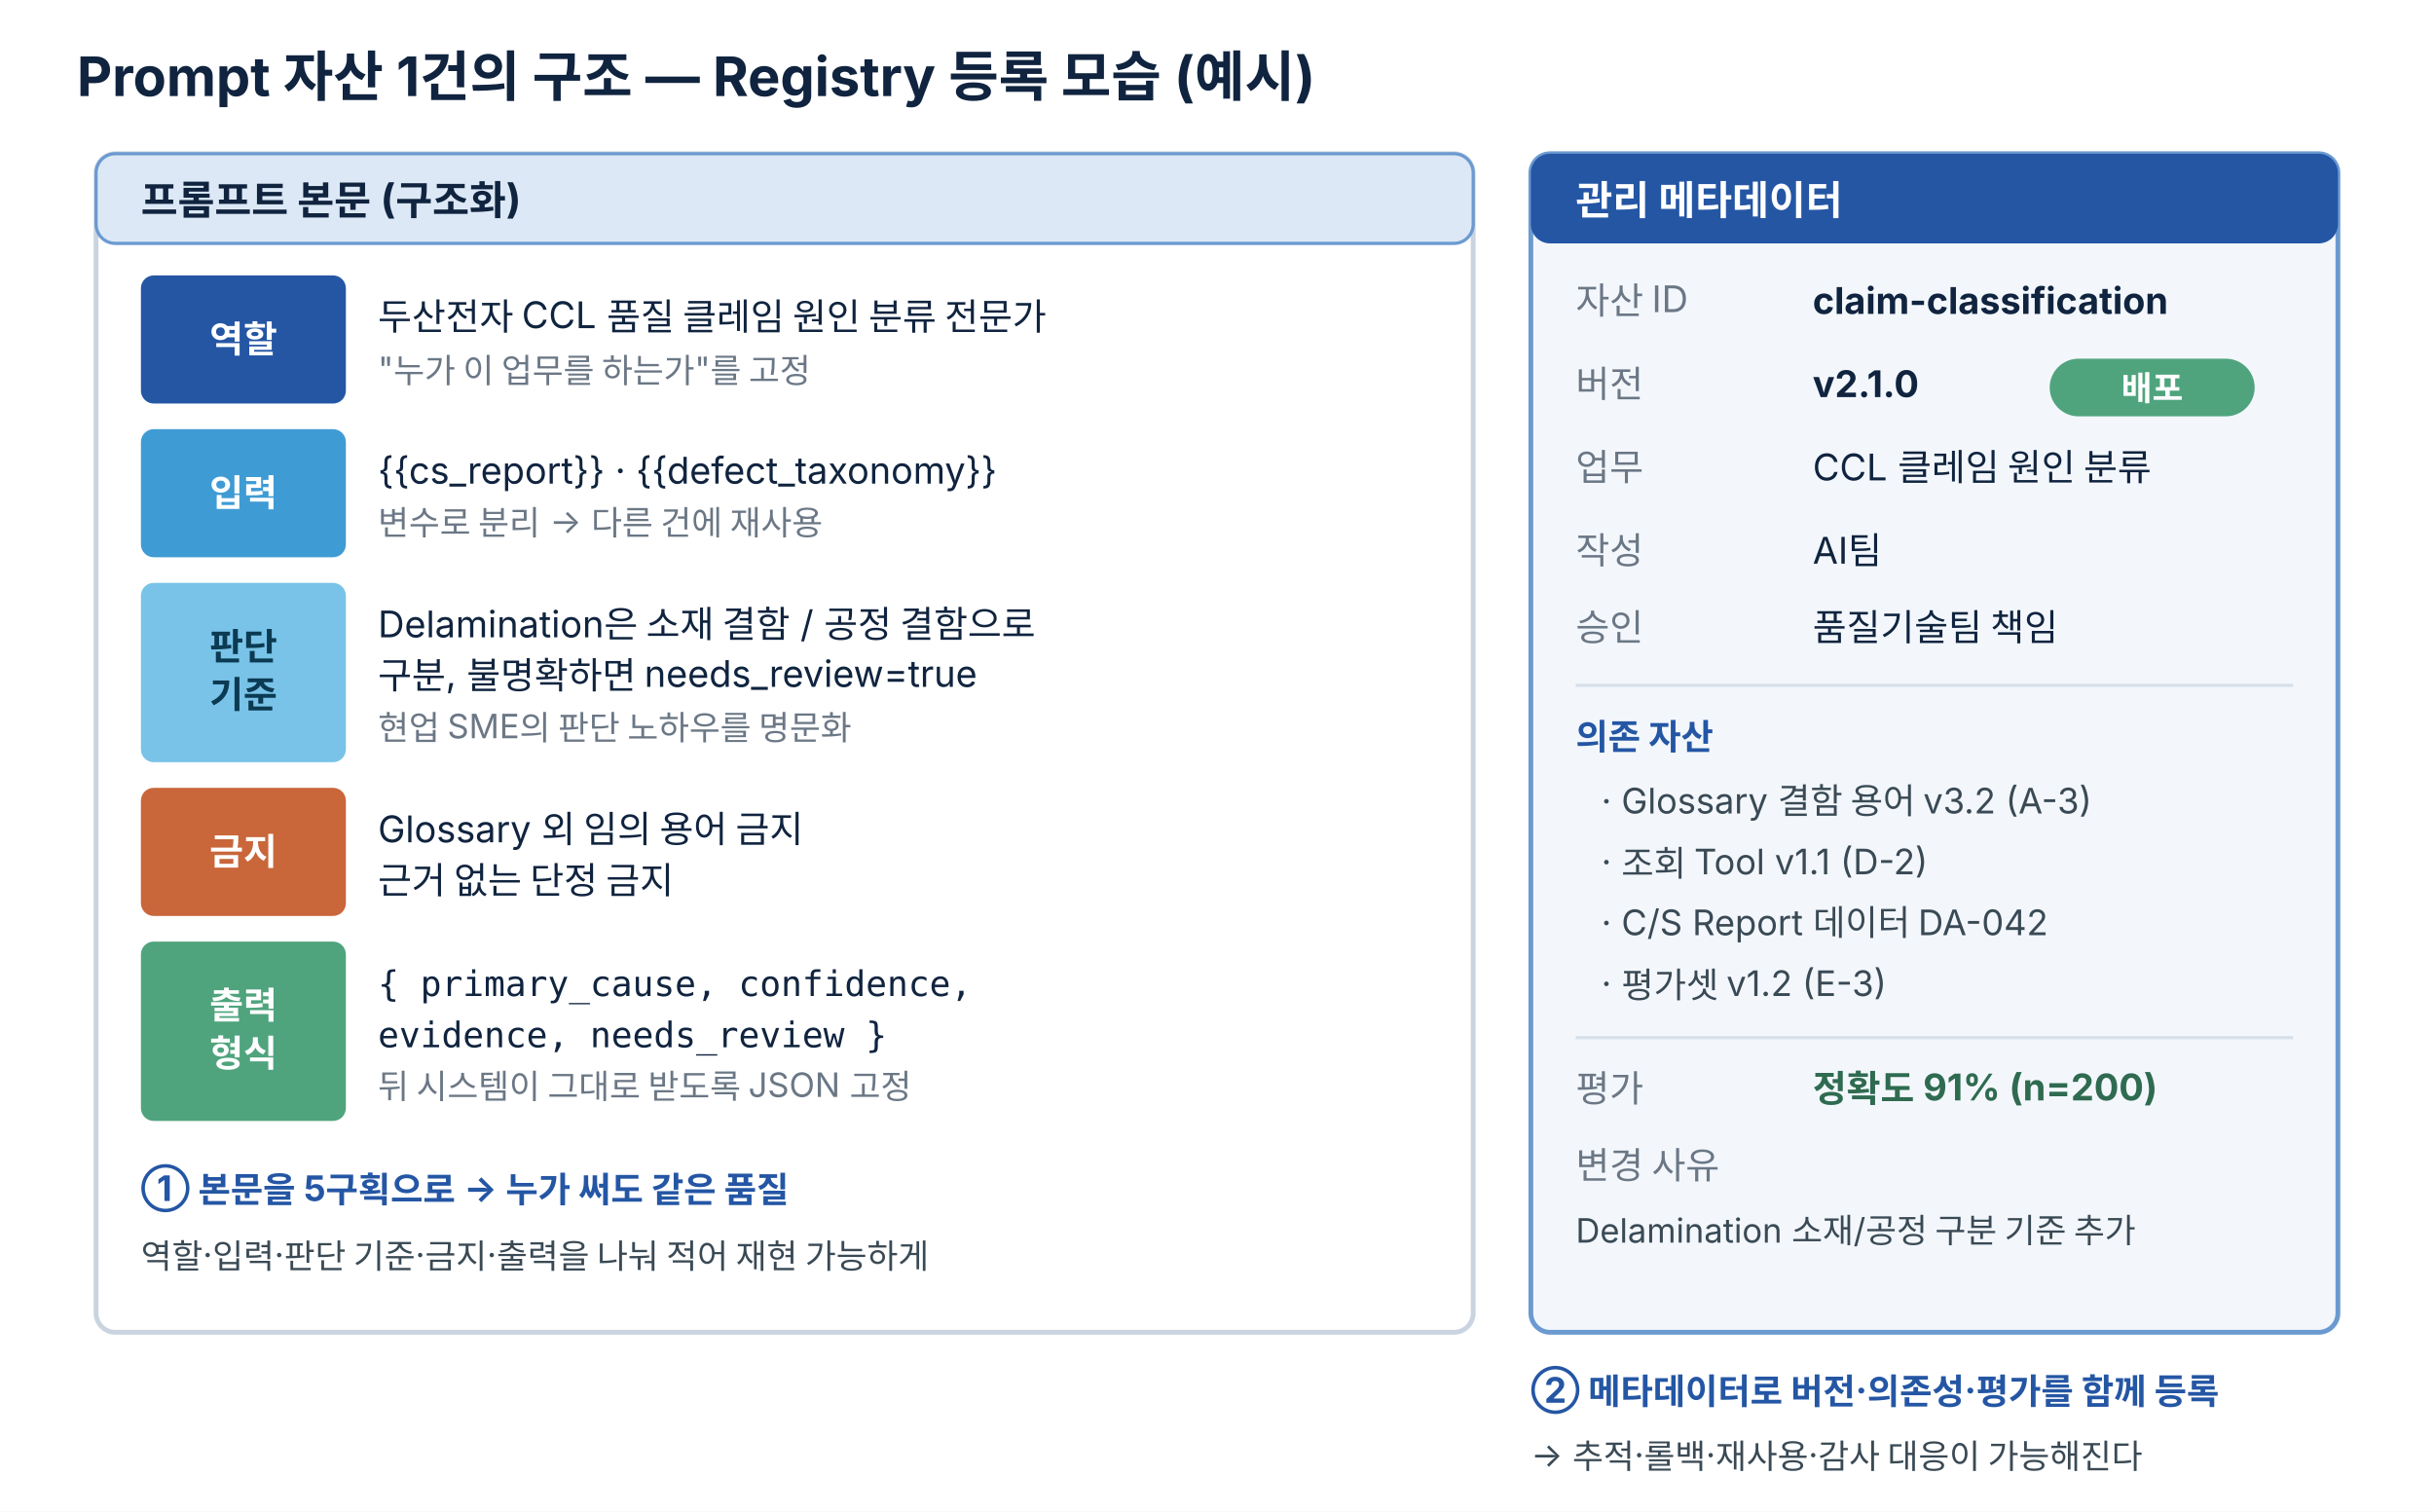
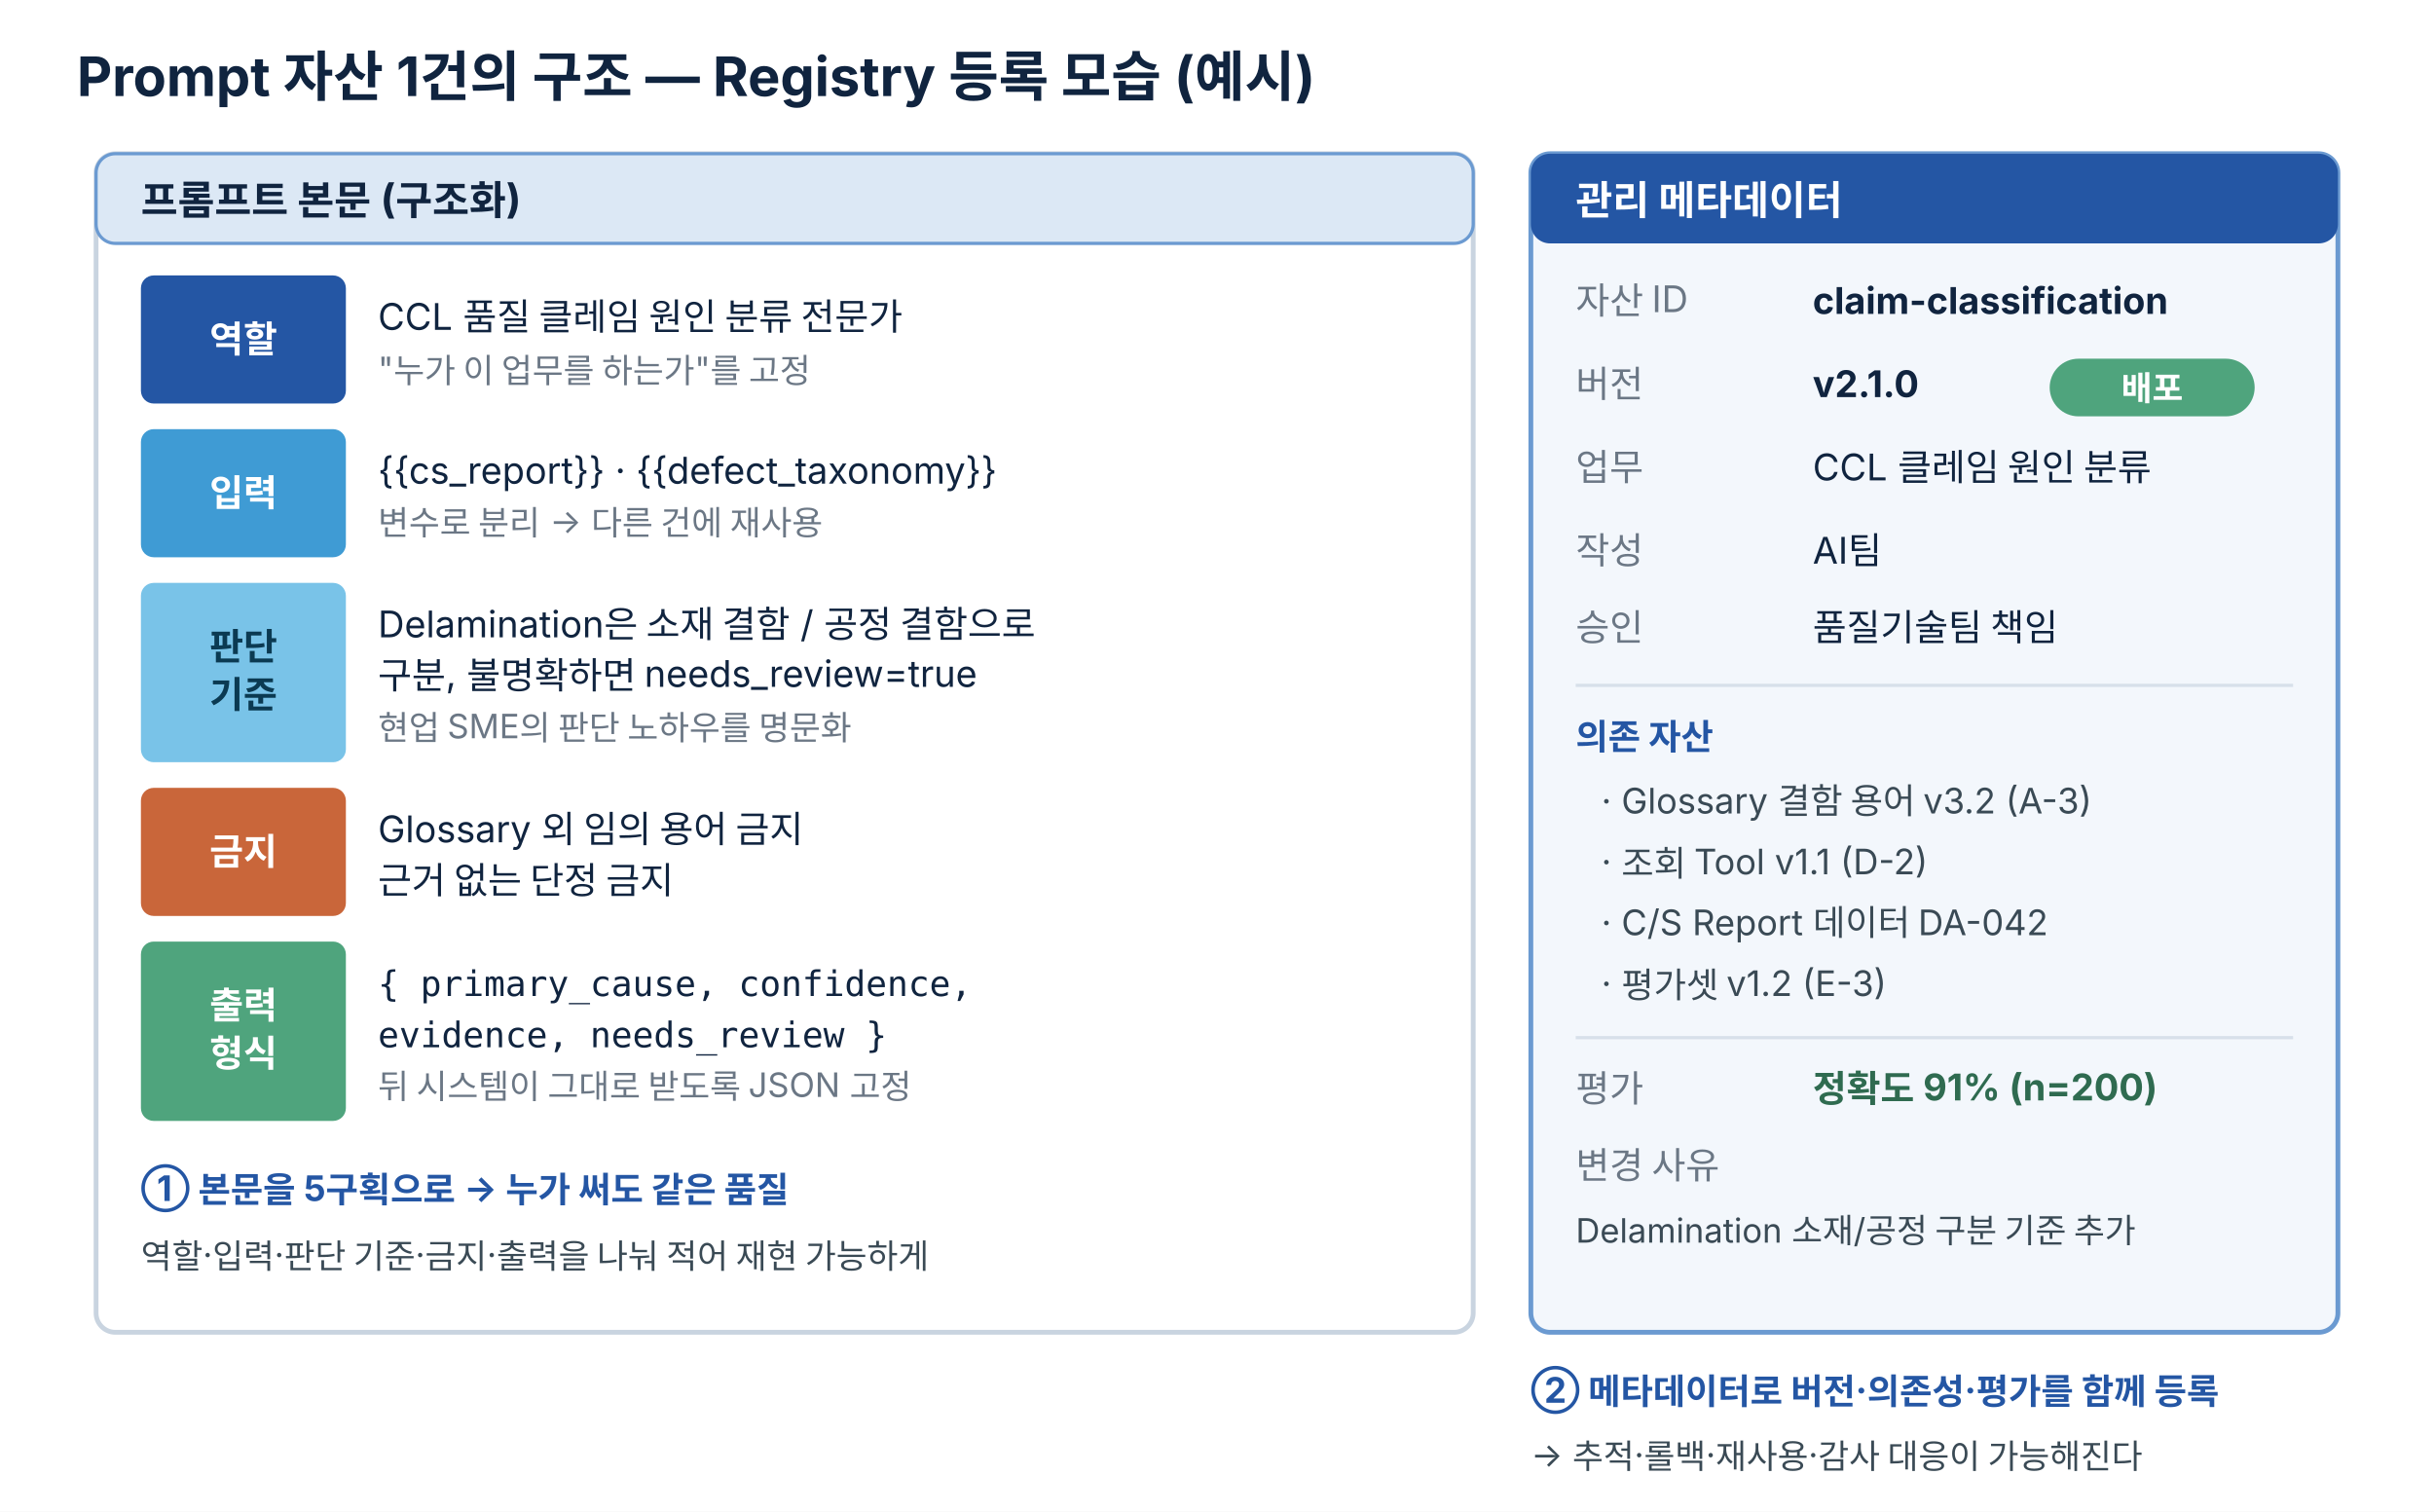
<svg xmlns="http://www.w3.org/2000/svg" viewBox="0 0 760 472" font-family="-apple-system, 'Malgun Gothic', 'Apple SD Gothic Neo', sans-serif">
  <rect width="760" height="472" fill="#ffffff" />
  <text x="24" y="30" font-size="17" font-weight="700" fill="#10243f">Prompt 자산 1건의 구조 — Registry 등록 모습 (예시)</text>
  <rect x="30" y="48" width="430" height="368" rx="6" fill="#ffffff" stroke="#c9d4e0" stroke-width="1.5" />
  <rect x="30" y="48" width="430" height="28" rx="6" fill="#DCE8F5" stroke="#6B9AD1" />
  <text x="44" y="67" font-size="12.5" font-weight="700" fill="#10243f">프롬프트 본문 (구조화)</text>
  <rect x="44" y="86" width="64" height="40" rx="4" fill="#2456A4" />
  <text x="76" y="110" font-size="11.5" font-weight="700" fill="#ffffff" text-anchor="middle">역할</text>
-   <text x="118" y="103" font-size="11.5" fill="#10243f">두산전자 CCL 품질 클레임 원인 분류 전문가</text>
+   <text x="118" y="103" font-size="11.5" fill="#10243f">CCL 품질 클레임 원인 분류 전문가</text>
  <text x="118" y="119" font-size="10.5" fill="#6b7785">"누가 이 업무를 하는가"를 고정</text>
  <rect x="44" y="134" width="64" height="40" rx="4" fill="#3F9BD4" />
  <text x="76" y="158" font-size="11.5" font-weight="700" fill="#ffffff" text-anchor="middle">입력</text>
  <text x="118" y="151" font-size="11.5" fill="#10243f">{{cs_report}} · {{defect_taxonomy}}</text>
  <text x="118" y="167" font-size="10.5" fill="#6b7785">변수로 분리 → 다른 건에 재사용</text>
  <rect x="44" y="182" width="64" height="56" rx="4" fill="#79C3E8" />
  <text x="76" y="206" font-size="11.5" font-weight="700" fill="#0b3a52" text-anchor="middle">판단</text>
  <text x="76" y="221" font-size="11.5" font-weight="700" fill="#0b3a52" text-anchor="middle">기준</text>
  <text x="118" y="199" font-size="11.5" fill="#10243f">Delamination은 소재 결함 / 공정 결함으로</text>
  <text x="118" y="215" font-size="11.5" fill="#10243f">구분, 불명확하면 needs_review=true</text>
  <text x="118" y="231" font-size="10.5" fill="#6b7785">현업 SME의 판단 노하우를 명문화</text>
  <rect x="44" y="246" width="64" height="40" rx="4" fill="#C9663A" />
  <text x="76" y="270" font-size="11.5" font-weight="700" fill="#ffffff" text-anchor="middle">금지</text>
  <text x="118" y="263" font-size="11.5" fill="#10243f">Glossary 외 임의 용어 금지</text>
  <text x="118" y="279" font-size="11.5" fill="#10243f">근거 없는 단정 금지</text>
  <rect x="44" y="294" width="64" height="56" rx="4" fill="#4FA47D" />
  <text x="76" y="318" font-size="11.5" font-weight="700" fill="#ffffff" text-anchor="middle">출력</text>
  <text x="76" y="333" font-size="11.5" font-weight="700" fill="#ffffff" text-anchor="middle">형식</text>
  <text x="118" y="311" font-size="11" fill="#10243f" font-family="monospace">{ primary_cause, confidence,</text>
  <text x="118" y="327" font-size="11" fill="#10243f" font-family="monospace">  evidence, needs_review }</text>
  <text x="118" y="343" font-size="10.5" fill="#6b7785">뒤 시스템이 그대로 받도록 JSON 고정</text>
  <text x="44" y="375" font-size="11" fill="#2456A4" font-weight="700">① 본문을 5구획으로 → 누가 써도 같은 품질</text>
  <text x="44" y="396" font-size="10.5" fill="#3a4a55">역할·입력·판단 기준·금지·출력을 나눠 적어 재현 가능하게</text>
  <rect x="478" y="48" width="252" height="368" rx="6" fill="#f3f7fc" stroke="#6B9AD1" stroke-width="1.5" />
  <rect x="478" y="48" width="252" height="28" rx="6" fill="#2456A4" />
  <text x="492" y="67" font-size="12.5" font-weight="700" fill="#ffffff">관리 메타데이터</text>
  <g font-size="11.5">
    <text x="492" y="98" fill="#6b7785">자산 ID</text>
    <text x="566" y="98" fill="#10243f" font-weight="700">claim-classification</text>
    <text x="492" y="124" fill="#6b7785">버전</text>
    <text x="566" y="124" fill="#10243f" font-weight="700">v2.1.0</text>
    <rect x="640" y="112" width="64" height="18" rx="9" fill="#4FA47D" />
    <text x="672" y="125" fill="#ffffff" font-size="10.5" font-weight="700" text-anchor="middle">배포</text>
    <text x="492" y="150" fill="#6b7785">업무</text>
    <text x="566" y="150" fill="#10243f">CCL 클레임 원인 분류</text>
    <text x="492" y="176" fill="#6b7785">작성</text>
    <text x="566" y="176" fill="#10243f">AI팀</text>
    <text x="492" y="200" fill="#6b7785">승인</text>
    <text x="566" y="200" fill="#10243f">품질기술팀 책임</text>
  </g>
  <line x1="492" y1="214" x2="716" y2="214" stroke="#d7e0ea" />
  <text x="492" y="234" font-size="11" font-weight="700" fill="#2456A4">의존 자산</text>
  <g font-size="11">
    <text x="500" y="254" fill="#3a4a55">· Glossary 결함 용어 v3.2 (A-3)</text>
    <text x="500" y="273" fill="#3a4a55">· 조회 Tool v1.1 (D-2)</text>
    <text x="500" y="292" fill="#3a4a55">· C/S Report 데이터 DA-042</text>
    <text x="500" y="311" fill="#3a4a55">· 평가셋 v1.2 (E-3)</text>
  </g>
  <line x1="492" y1="324" x2="716" y2="324" stroke="#d7e0ea" />
  <text x="492" y="344" font-size="11.5" fill="#6b7785">평가</text>
  <text x="566" y="344" font-size="11.5" fill="#2f6b50" font-weight="700">정확도 91% (n=200)</text>
  <text x="492" y="368" font-size="11.5" fill="#6b7785">변경 사유</text>
  <text x="492" y="388" font-size="10.5" fill="#3a4a55">Delamination 소재/공정 구분 기준 추가</text>
  <text x="478" y="438" font-size="11" fill="#2456A4" font-weight="700">② 메타데이터로 버전·의존성·평가를 함께 등록</text>
  <text x="478" y="458" font-size="10.5" fill="#3a4a55">→ 추적·롤백·재사용·감사 대응이 가능해진다</text>
</svg>
